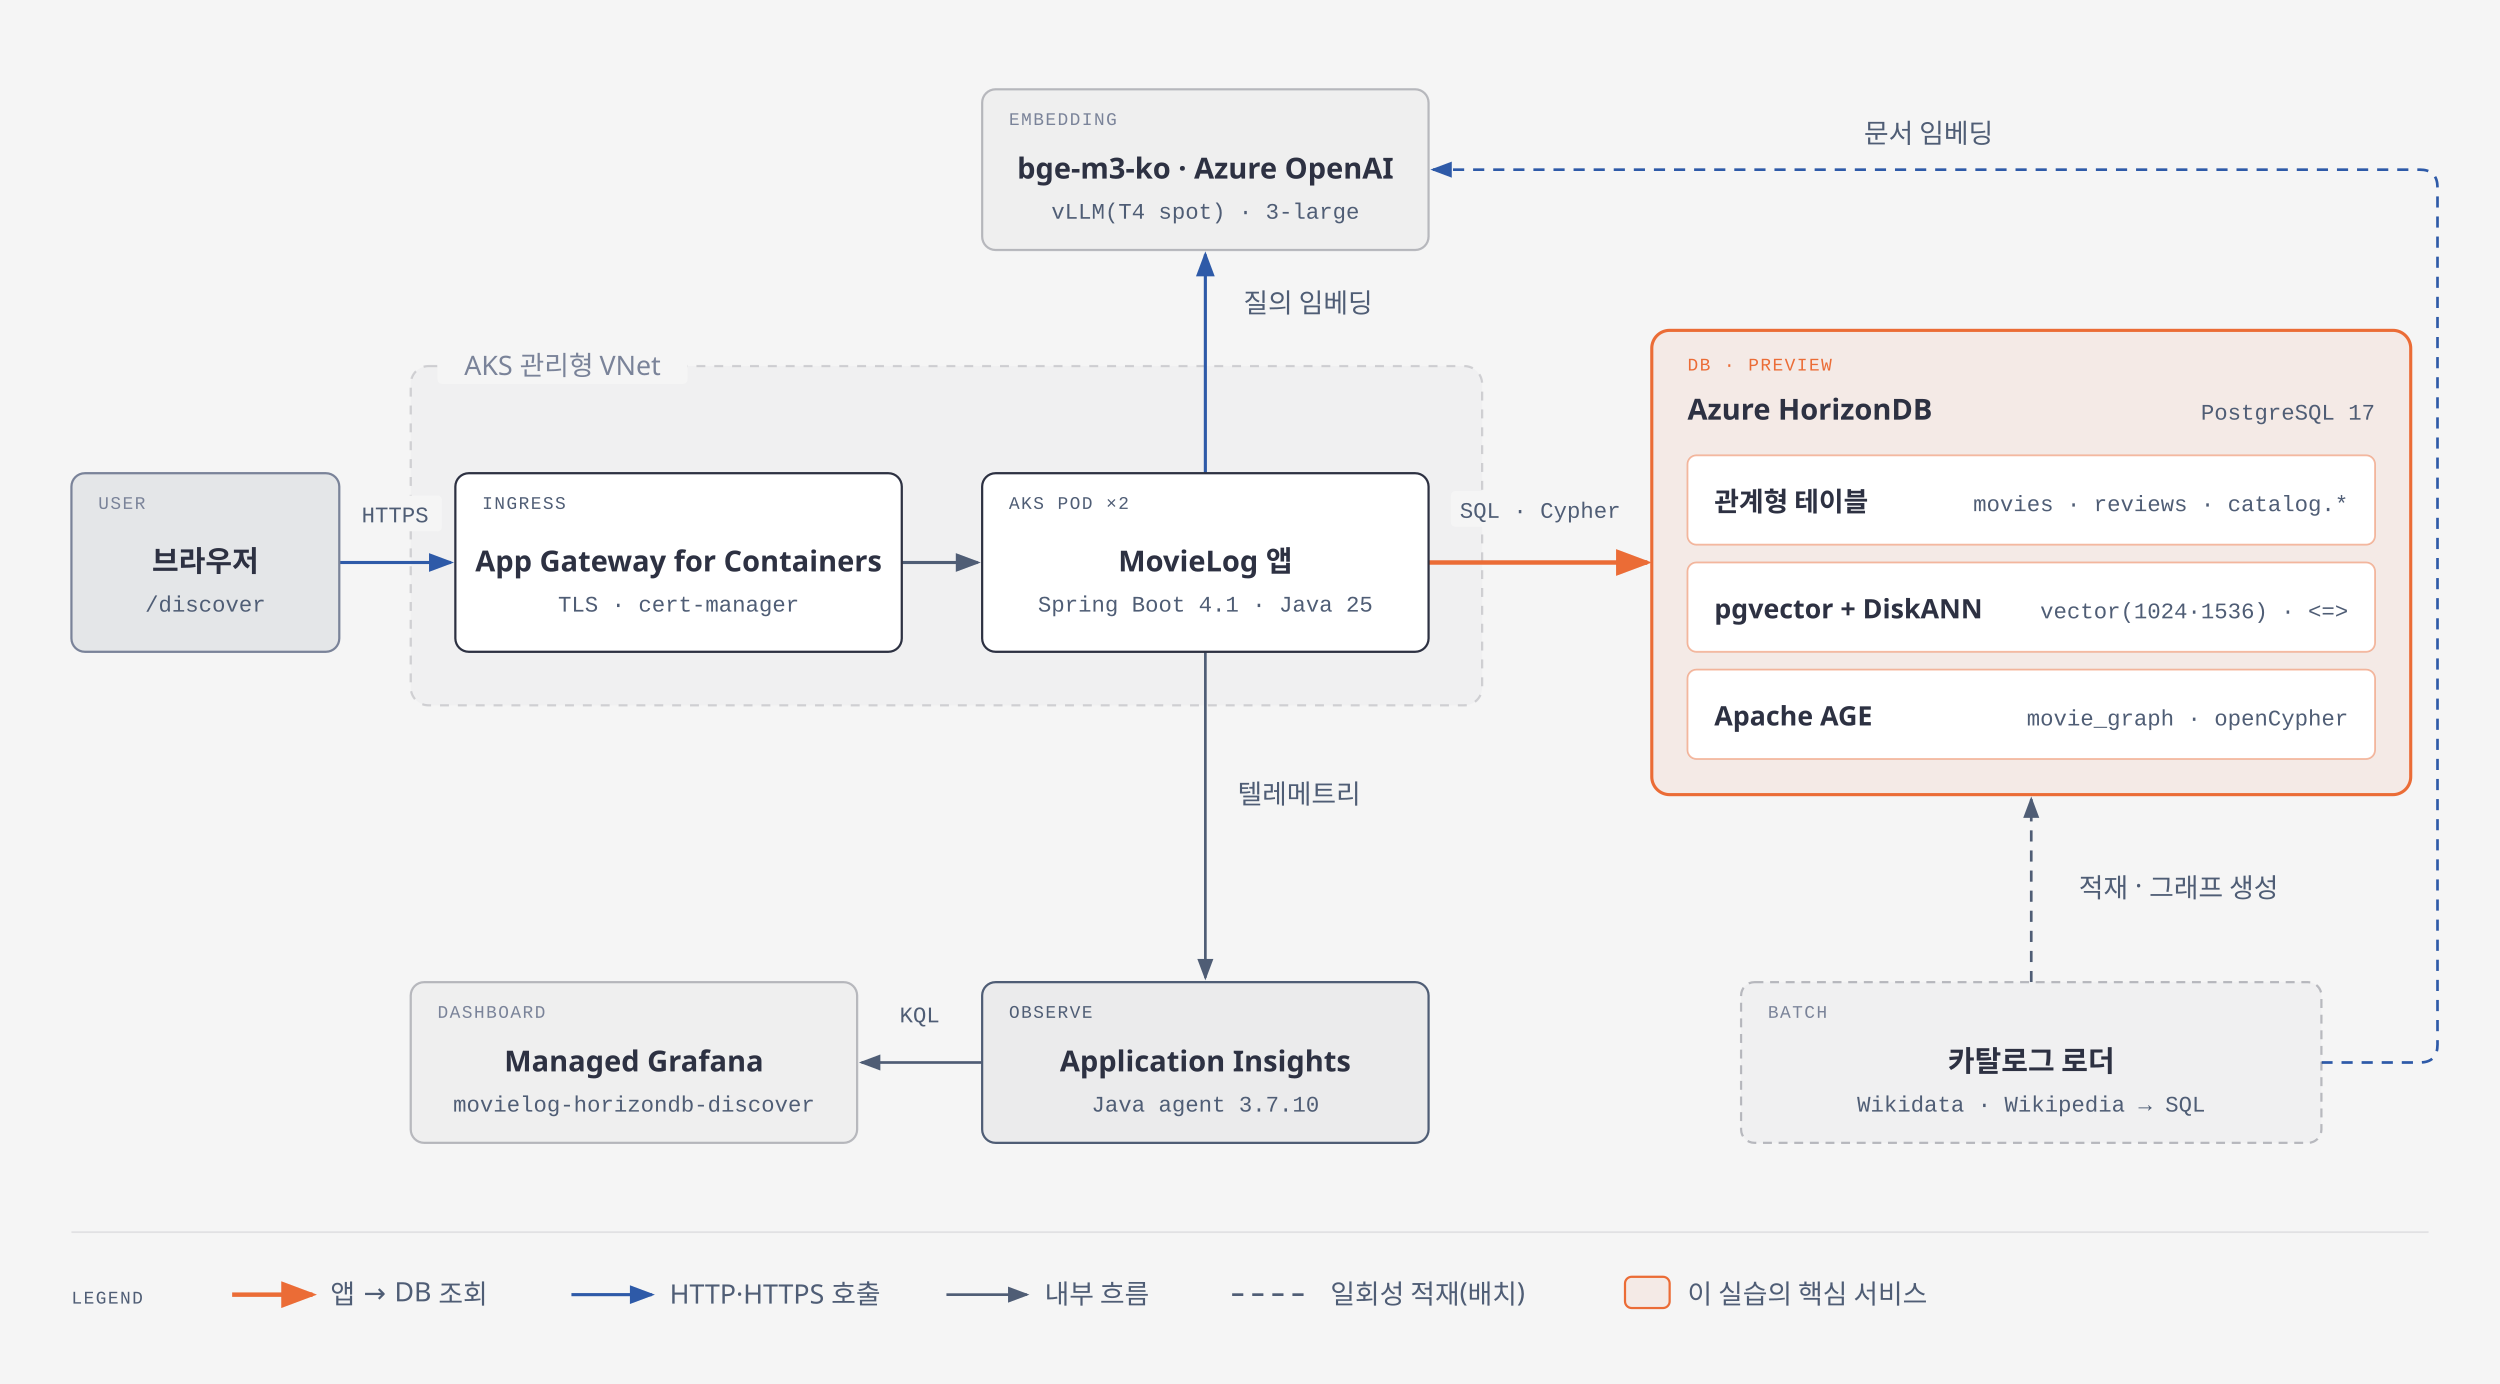
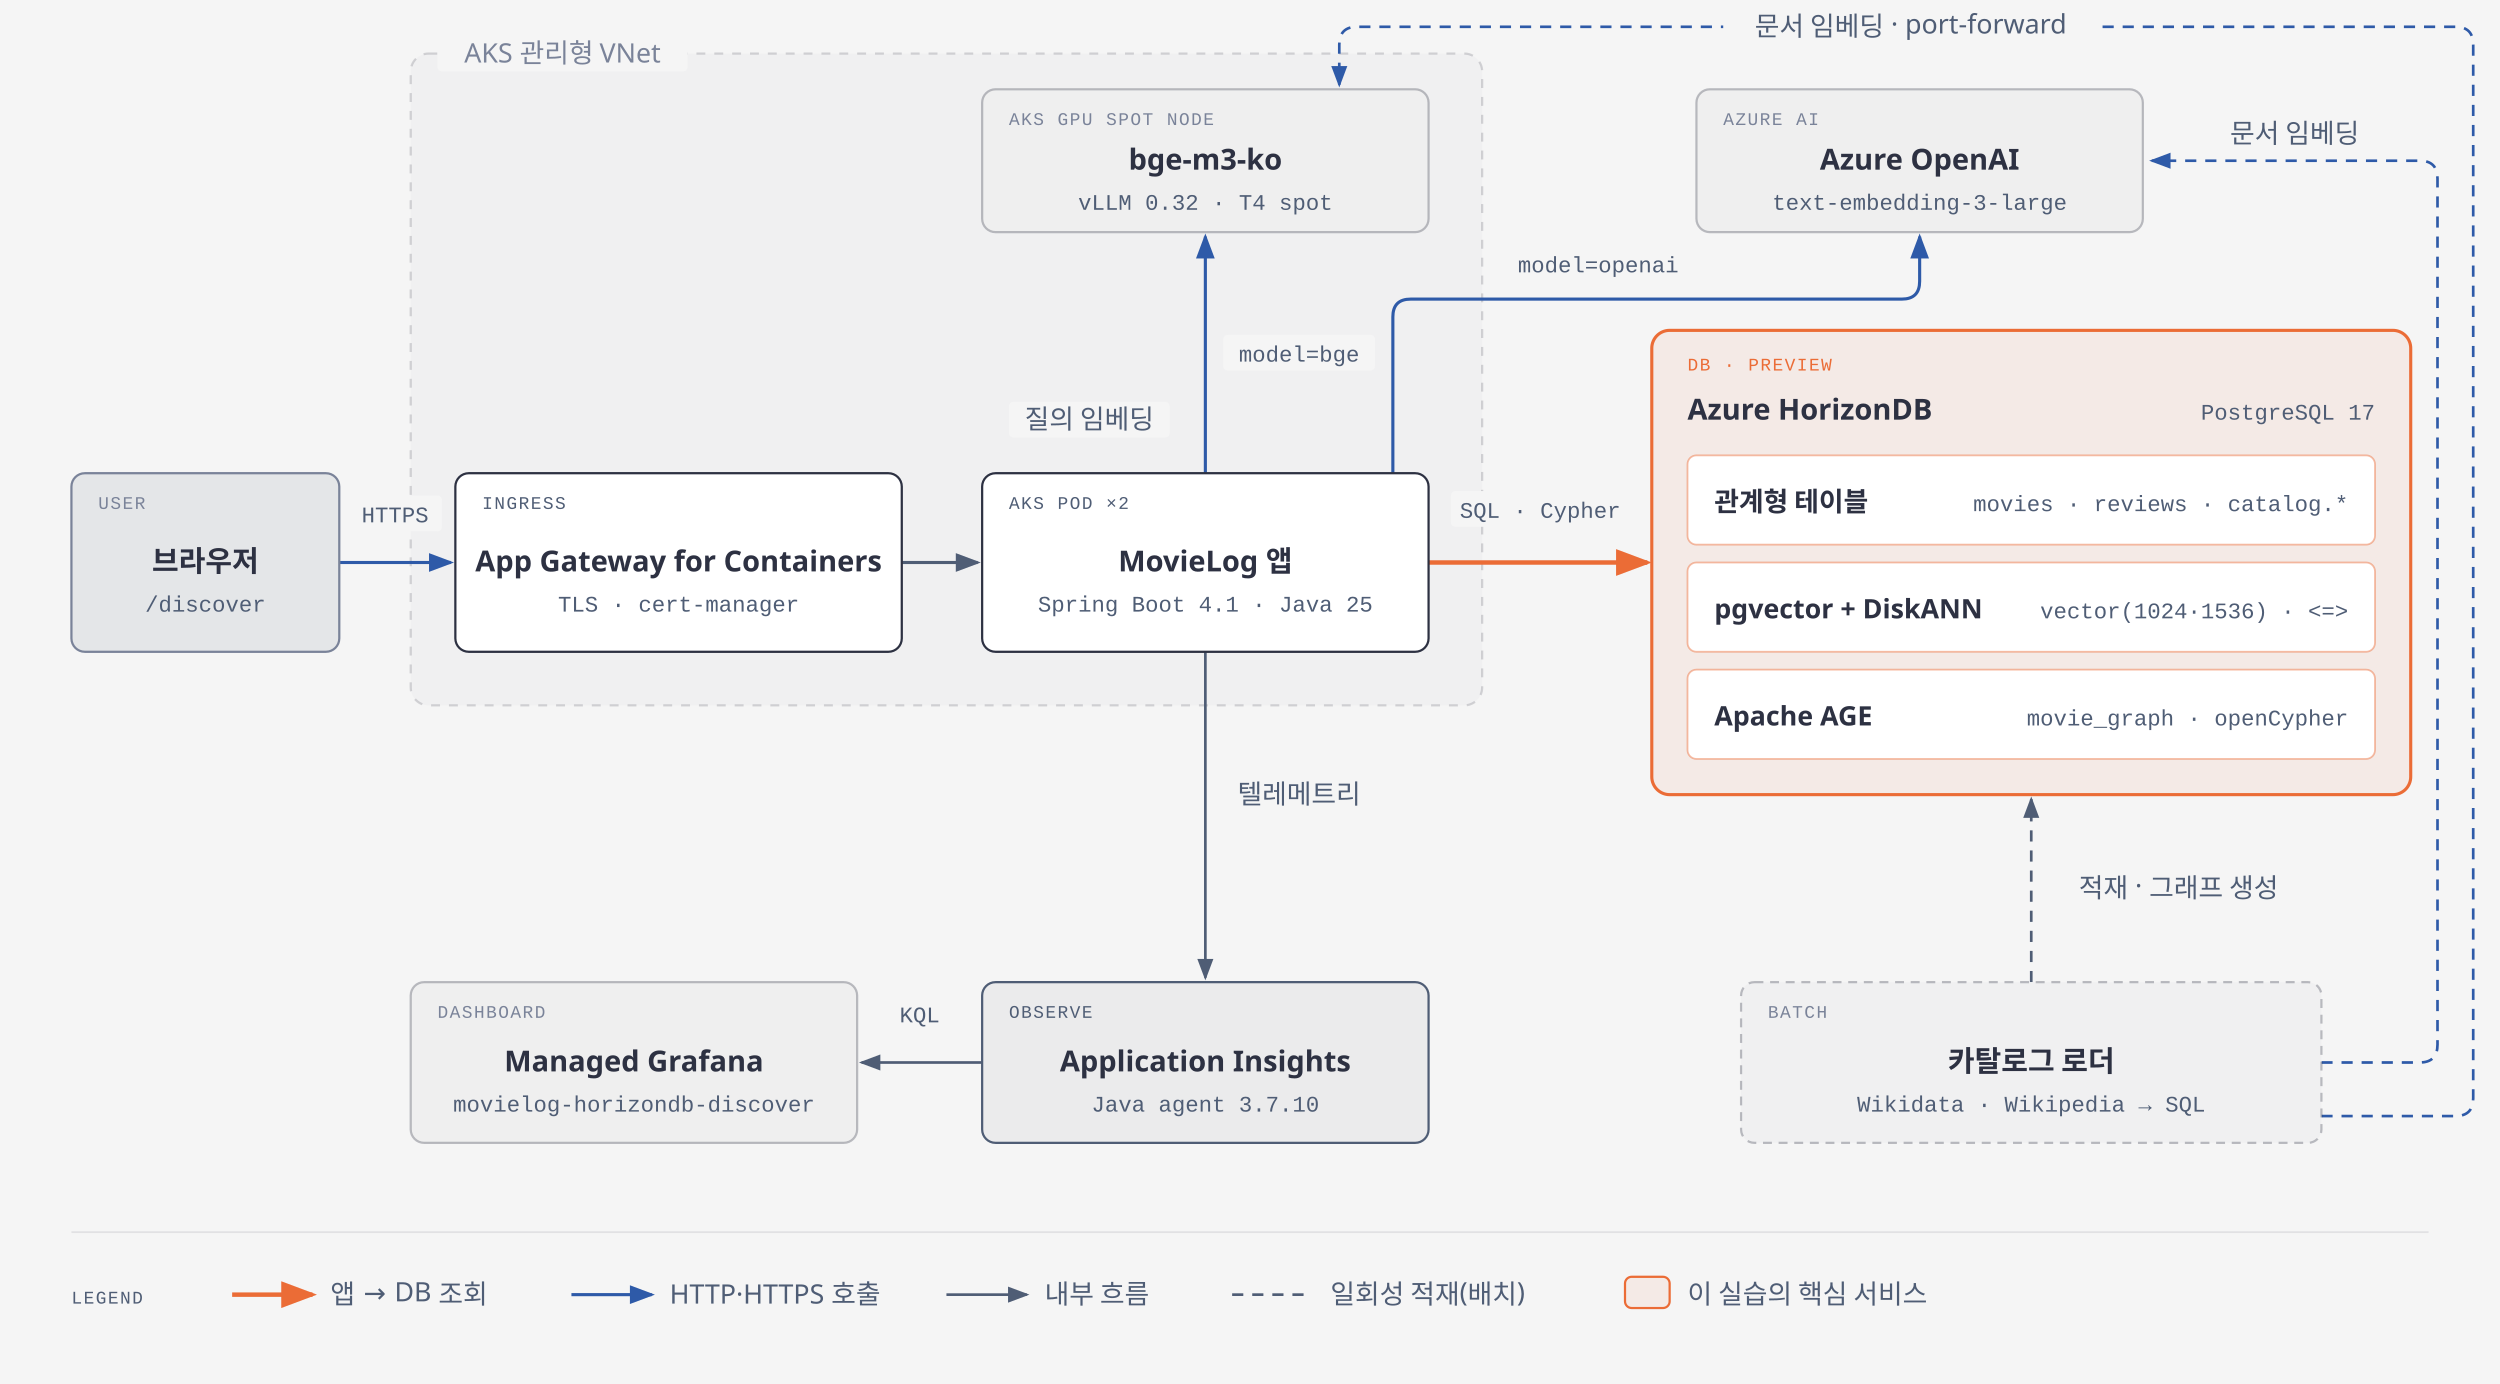
<svg xmlns="http://www.w3.org/2000/svg" viewBox="0 0 1120 620" role="img" aria-labelledby="horizondb-arch-title horizondb-arch-desc">
  <defs>
    <marker id="hz-arrow" markerWidth="8" markerHeight="6" refX="7" refY="3" orient="auto">
      <polygon points="0 0, 8 3, 0 6" fill="#4f5d75" />
    </marker>
    <marker id="hz-arrow-accent" markerWidth="8" markerHeight="6" refX="7" refY="3" orient="auto">
      <polygon points="0 0, 8 3, 0 6" fill="#eb6c36" />
    </marker>
    <marker id="hz-arrow-link" markerWidth="8" markerHeight="6" refX="7" refY="3" orient="auto">
      <polygon points="0 0, 8 3, 0 6" fill="#2e5aa8" />
    </marker>
    <style>
      .name { font-family: 'Pretendard', 'Apple SD Gothic Neo', 'Noto Sans KR', 'Malgun Gothic', 'Segoe UI', sans-serif; font-size: 13px; font-weight: 600; fill: #2d3142; }
      .label { font-family: 'Pretendard', 'Apple SD Gothic Neo', 'Noto Sans KR', 'Malgun Gothic', 'Segoe UI', sans-serif; font-size: 12px; font-weight: 500; fill: #4f5d75; }
      .chip { font-family: 'Pretendard', 'Apple SD Gothic Neo', 'Noto Sans KR', 'Malgun Gothic', 'Segoe UI', sans-serif; font-size: 12px; font-weight: 600; fill: #2d3142; }
      .mono { font-family: 'SFMono-Regular', Menlo, Consolas, 'Liberation Mono', monospace; font-size: 10px; fill: #4f5d75; }
      .tag { font-family: 'SFMono-Regular', Menlo, Consolas, 'Liberation Mono', monospace; font-size: 8px; letter-spacing: 0.08em; }
      .zone { font-family: 'Pretendard', 'Apple SD Gothic Neo', 'Noto Sans KR', 'Malgun Gothic', 'Segoe UI', sans-serif; font-size: 12px; font-weight: 500; fill: #7a8399; }
    </style>
  </defs>
  <rect width="1120" height="620" fill="#f5f5f5" />
-   <rect x="184" y="164" width="480" height="152" rx="8" fill="rgba(45,49,66,0.02)" stroke="rgba(45,49,66,0.18)" stroke-width="1" stroke-dasharray="4,4" />
-   <rect x="196" y="156" width="112" height="16" rx="2" fill="#f5f5f5" />
-   <text x="252" y="168" class="zone" text-anchor="middle">AKS 관리형 VNet</text>
+   <rect x="184" y="24" width="480" height="292" rx="8" fill="rgba(45,49,66,0.02)" stroke="rgba(45,49,66,0.18)" stroke-width="1" stroke-dasharray="4,4" />
+   <rect x="196" y="16" width="112" height="16" rx="2" fill="#f5f5f5" />
+   <text x="252" y="28" class="zone" text-anchor="middle">AKS 관리형 VNet</text>
  <line x1="152" y1="252" x2="202" y2="252" stroke="#2e5aa8" stroke-width="1.4" marker-end="url(#hz-arrow-link)" />
  <rect x="156" y="222" width="42" height="16" rx="2" fill="#f5f5f5" />
  <text x="177" y="234" class="mono" text-anchor="middle">HTTPS</text>
  <line x1="404" y1="252" x2="438" y2="252" stroke="#4f5d75" stroke-width="1.4" marker-end="url(#hz-arrow)" />
  <line x1="640" y1="252" x2="738" y2="252" stroke="#eb6c36" stroke-width="2" marker-end="url(#hz-arrow-accent)" />
  <rect x="650" y="220" width="80" height="16" rx="2" fill="#f5f5f5" />
  <text x="690" y="232" class="mono" text-anchor="middle">SQL · Cypher</text>
-   <line x1="540" y1="212" x2="540" y2="114" stroke="#2e5aa8" stroke-width="1.4" marker-end="url(#hz-arrow-link)" />
-   <rect x="550" y="128" width="72" height="16" rx="2" fill="#f5f5f5" />
-   <text x="586" y="140" class="label" text-anchor="middle">질의 임베딩</text>
-   <path d="M1040,476 H1084 Q1092,476 1092,468 V84 Q1092,76 1084,76 H642" fill="none" stroke="#2e5aa8" stroke-width="1.2" stroke-dasharray="5,4" marker-end="url(#hz-arrow-link)" />
-   <rect x="828" y="52" width="72" height="16" rx="2" fill="#f5f5f5" />
-   <text x="864" y="64" class="label" text-anchor="middle">문서 임베딩</text>
+   <line x1="540" y1="212" x2="540" y2="106" stroke="#2e5aa8" stroke-width="1.4" marker-end="url(#hz-arrow-link)" />
+   <rect x="548" y="150" width="68" height="16" rx="2" fill="#f5f5f5" />
+   <text x="582" y="162" class="mono" text-anchor="middle">model=bge</text>
+   <path d="M624,212 V142 Q624,134 632,134 H852 Q860,134 860,126 V106" fill="none" stroke="#2e5aa8" stroke-width="1.4" marker-end="url(#hz-arrow-link)" />
+   <rect x="676" y="110" width="80" height="16" rx="2" fill="#f5f5f5" />
+   <text x="716" y="122" class="mono" text-anchor="middle">model=openai</text>
+   <rect x="452" y="180" width="72" height="16" rx="2" fill="#f5f5f5" />
+   <text x="488" y="192" class="label" text-anchor="middle">질의 임베딩</text>
+   <path d="M1040,476 H1084 Q1092,476 1092,468 V80 Q1092,72 1084,72 H964" fill="none" stroke="#2e5aa8" stroke-width="1.2" stroke-dasharray="5,4" marker-end="url(#hz-arrow-link)" />
+   <rect x="992" y="52" width="72" height="16" rx="2" fill="#f5f5f5" />
+   <text x="1028" y="64" class="label" text-anchor="middle">문서 임베딩</text>
+   <path d="M1040,500 H1100 Q1108,500 1108,492 V20 Q1108,12 1100,12 H608 Q600,12 600,20 V38" fill="none" stroke="#2e5aa8" stroke-width="1.2" stroke-dasharray="5,4" marker-end="url(#hz-arrow-link)" />
+   <rect x="772" y="4" width="168" height="16" rx="2" fill="#f5f5f5" />
+   <text x="856" y="16" class="label" text-anchor="middle">문서 임베딩 · port-forward</text>
  <line x1="910" y1="440" x2="910" y2="358" stroke="#4f5d75" stroke-width="1.2" stroke-dasharray="5,4" marker-end="url(#hz-arrow)" />
  <rect x="920" y="390" width="112" height="16" rx="2" fill="#f5f5f5" />
  <text x="976" y="402" class="label" text-anchor="middle">적재 · 그래프 생성</text>
  <line x1="540" y1="292" x2="540" y2="438" stroke="#4f5d75" stroke-width="1.2" marker-end="url(#hz-arrow)" />
  <rect x="550" y="348" width="64" height="16" rx="2" fill="#f5f5f5" />
  <text x="582" y="360" class="label" text-anchor="middle">텔레메트리</text>
  <line x1="440" y1="476" x2="386" y2="476" stroke="#4f5d75" stroke-width="1.2" marker-end="url(#hz-arrow)" />
  <rect x="390" y="446" width="44" height="16" rx="2" fill="#f5f5f5" />
  <text x="412" y="458" class="mono" text-anchor="middle">KQL</text>
  <rect x="32" y="212" width="120" height="80" rx="6" fill="#f5f5f5" />
  <rect x="32" y="212" width="120" height="80" rx="6" fill="rgba(79,93,117,0.10)" stroke="#7a8399" stroke-width="1" />
  <text x="44" y="228" class="tag" fill="#7a8399">USER</text>
  <text x="92" y="256" class="name" text-anchor="middle">브라우저</text>
  <text x="92" y="274" class="mono" text-anchor="middle">/discover</text>
  <rect x="204" y="212" width="200" height="80" rx="6" fill="#f5f5f5" />
  <rect x="204" y="212" width="200" height="80" rx="6" fill="#ffffff" stroke="#2d3142" stroke-width="1" />
  <text x="216" y="228" class="tag" fill="#4f5d75">INGRESS</text>
  <text x="304" y="256" class="name" text-anchor="middle">App Gateway for Containers</text>
  <text x="304" y="274" class="mono" text-anchor="middle">TLS · cert-manager</text>
  <rect x="440" y="212" width="200" height="80" rx="6" fill="#f5f5f5" />
  <rect x="440" y="212" width="200" height="80" rx="6" fill="#ffffff" stroke="#2d3142" stroke-width="1" />
  <text x="452" y="228" class="tag" fill="#4f5d75">AKS POD ×2</text>
  <text x="540" y="256" class="name" text-anchor="middle">MovieLog 앱</text>
  <text x="540" y="274" class="mono" text-anchor="middle">Spring Boot 4.1 · Java 25</text>
-   <rect x="440" y="40" width="200" height="72" rx="6" fill="#f5f5f5" />
-   <rect x="440" y="40" width="200" height="72" rx="6" fill="rgba(45,49,66,0.03)" stroke="rgba(45,49,66,0.30)" stroke-width="1" />
-   <text x="452" y="56" class="tag" fill="#7a8399">EMBEDDING</text>
-   <text x="540" y="80" class="name" text-anchor="middle">bge-m3-ko · Azure OpenAI</text>
-   <text x="540" y="98" class="mono" text-anchor="middle">vLLM(T4 spot) · 3-large</text>
+   <rect x="440" y="40" width="200" height="64" rx="6" fill="#f5f5f5" />
+   <rect x="440" y="40" width="200" height="64" rx="6" fill="rgba(45,49,66,0.03)" stroke="rgba(45,49,66,0.30)" stroke-width="1" />
+   <text x="452" y="56" class="tag" fill="#7a8399">AKS GPU SPOT NODE</text>
+   <text x="540" y="76" class="name" text-anchor="middle">bge-m3-ko</text>
+   <text x="540" y="94" class="mono" text-anchor="middle">vLLM 0.32 · T4 spot</text>
+   <rect x="760" y="40" width="200" height="64" rx="6" fill="#f5f5f5" />
+   <rect x="760" y="40" width="200" height="64" rx="6" fill="rgba(45,49,66,0.03)" stroke="rgba(45,49,66,0.30)" stroke-width="1" />
+   <text x="772" y="56" class="tag" fill="#7a8399">AZURE AI</text>
+   <text x="860" y="76" class="name" text-anchor="middle">Azure OpenAI</text>
+   <text x="860" y="94" class="mono" text-anchor="middle">text-embedding-3-large</text>
  <rect x="740" y="148" width="340" height="208" rx="8" fill="#f5f5f5" />
  <rect x="740" y="148" width="340" height="208" rx="8" fill="rgba(235,108,54,0.08)" stroke="#eb6c36" stroke-width="1.4" />
  <text x="756" y="166" class="tag" fill="#eb6c36">DB · PREVIEW</text>
  <text x="756" y="188" class="name">Azure HorizonDB</text>
  <text x="1064" y="188" class="mono" text-anchor="end">PostgreSQL 17</text>
  <rect x="756" y="204" width="308" height="40" rx="4" fill="#ffffff" stroke="rgba(235,108,54,0.45)" stroke-width="0.8" />
  <text x="768" y="229" class="chip">관계형 테이블</text>
  <text x="1052" y="229" class="mono" text-anchor="end">movies · reviews · catalog.*</text>
  <rect x="756" y="252" width="308" height="40" rx="4" fill="#ffffff" stroke="rgba(235,108,54,0.45)" stroke-width="0.8" />
  <text x="768" y="277" class="chip">pgvector + DiskANN</text>
  <text x="1052" y="277" class="mono" text-anchor="end">vector(1024·1536) · &lt;=&gt;</text>
  <rect x="756" y="300" width="308" height="40" rx="4" fill="#ffffff" stroke="rgba(235,108,54,0.45)" stroke-width="0.8" />
  <text x="768" y="325" class="chip">Apache AGE</text>
  <text x="1052" y="325" class="mono" text-anchor="end">movie_graph · openCypher</text>
  <rect x="780" y="440" width="260" height="72" rx="6" fill="#f5f5f5" />
  <rect x="780" y="440" width="260" height="72" rx="6" fill="rgba(45,49,66,0.02)" stroke="rgba(45,49,66,0.30)" stroke-width="1" stroke-dasharray="4,3" />
  <text x="792" y="456" class="tag" fill="#7a8399">BATCH</text>
  <text x="910" y="480" class="name" text-anchor="middle">카탈로그 로더</text>
  <text x="910" y="498" class="mono" text-anchor="middle">Wikidata · Wikipedia → SQL</text>
  <rect x="440" y="440" width="200" height="72" rx="6" fill="#f5f5f5" />
  <rect x="440" y="440" width="200" height="72" rx="6" fill="rgba(45,49,66,0.05)" stroke="#4f5d75" stroke-width="1" />
  <text x="452" y="456" class="tag" fill="#4f5d75">OBSERVE</text>
  <text x="540" y="480" class="name" text-anchor="middle">Application Insights</text>
  <text x="540" y="498" class="mono" text-anchor="middle">Java agent 3.7.10</text>
  <rect x="184" y="440" width="200" height="72" rx="6" fill="#f5f5f5" />
  <rect x="184" y="440" width="200" height="72" rx="6" fill="rgba(45,49,66,0.03)" stroke="rgba(45,49,66,0.30)" stroke-width="1" />
  <text x="196" y="456" class="tag" fill="#7a8399">DASHBOARD</text>
  <text x="284" y="480" class="name" text-anchor="middle">Managed Grafana</text>
  <text x="284" y="498" class="mono" text-anchor="middle">movielog-horizondb-discover</text>
  <line x1="32" y1="552" x2="1088" y2="552" stroke="rgba(45,49,66,0.10)" stroke-width="0.8" />
  <text x="32" y="584" class="tag" fill="#4f5d75">LEGEND</text>
  <line x1="104" y1="580" x2="140" y2="580" stroke="#eb6c36" stroke-width="2" marker-end="url(#hz-arrow-accent)" />
  <text x="148" y="584" class="label">앱 → DB 조회</text>
  <line x1="256" y1="580" x2="292" y2="580" stroke="#2e5aa8" stroke-width="1.4" marker-end="url(#hz-arrow-link)" />
  <text x="300" y="584" class="label">HTTP·HTTPS 호출</text>
  <line x1="424" y1="580" x2="460" y2="580" stroke="#4f5d75" stroke-width="1.2" marker-end="url(#hz-arrow)" />
  <text x="468" y="584" class="label">내부 흐름</text>
  <line x1="552" y1="580" x2="588" y2="580" stroke="#4f5d75" stroke-width="1.2" stroke-dasharray="5,4" />
  <text x="596" y="584" class="label">일회성 적재(배치)</text>
  <rect x="728" y="572" width="20" height="14" rx="3" fill="rgba(235,108,54,0.08)" stroke="#eb6c36" stroke-width="1" />
  <text x="756" y="584" class="label">이 실습의 핵심 서비스</text>
</svg>
